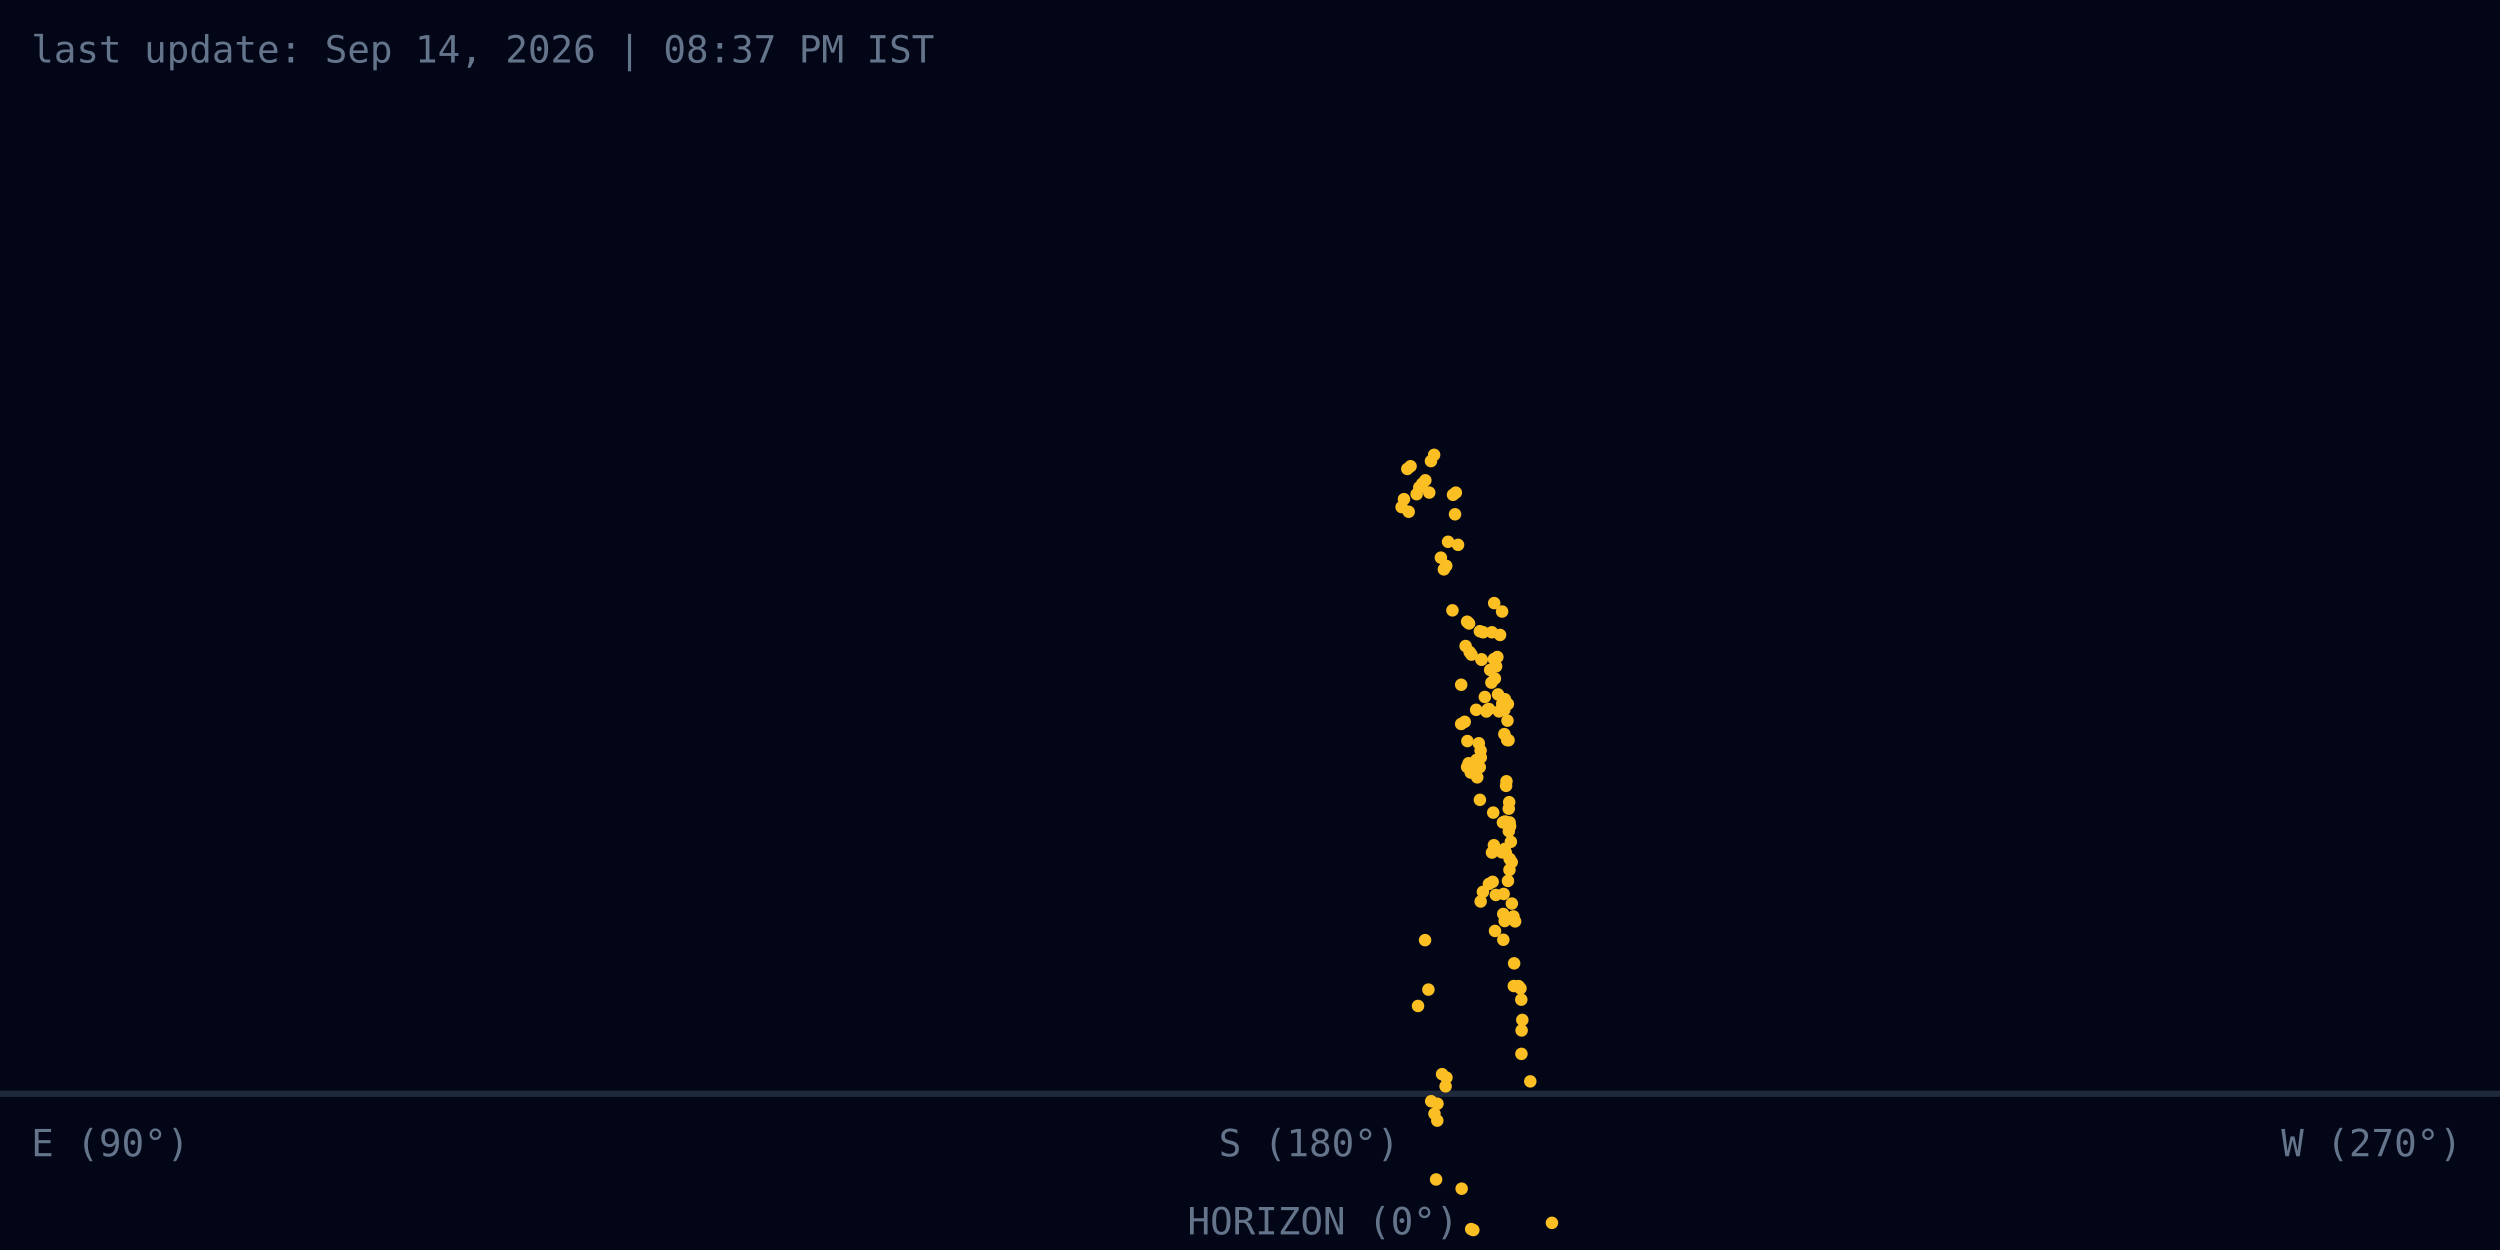
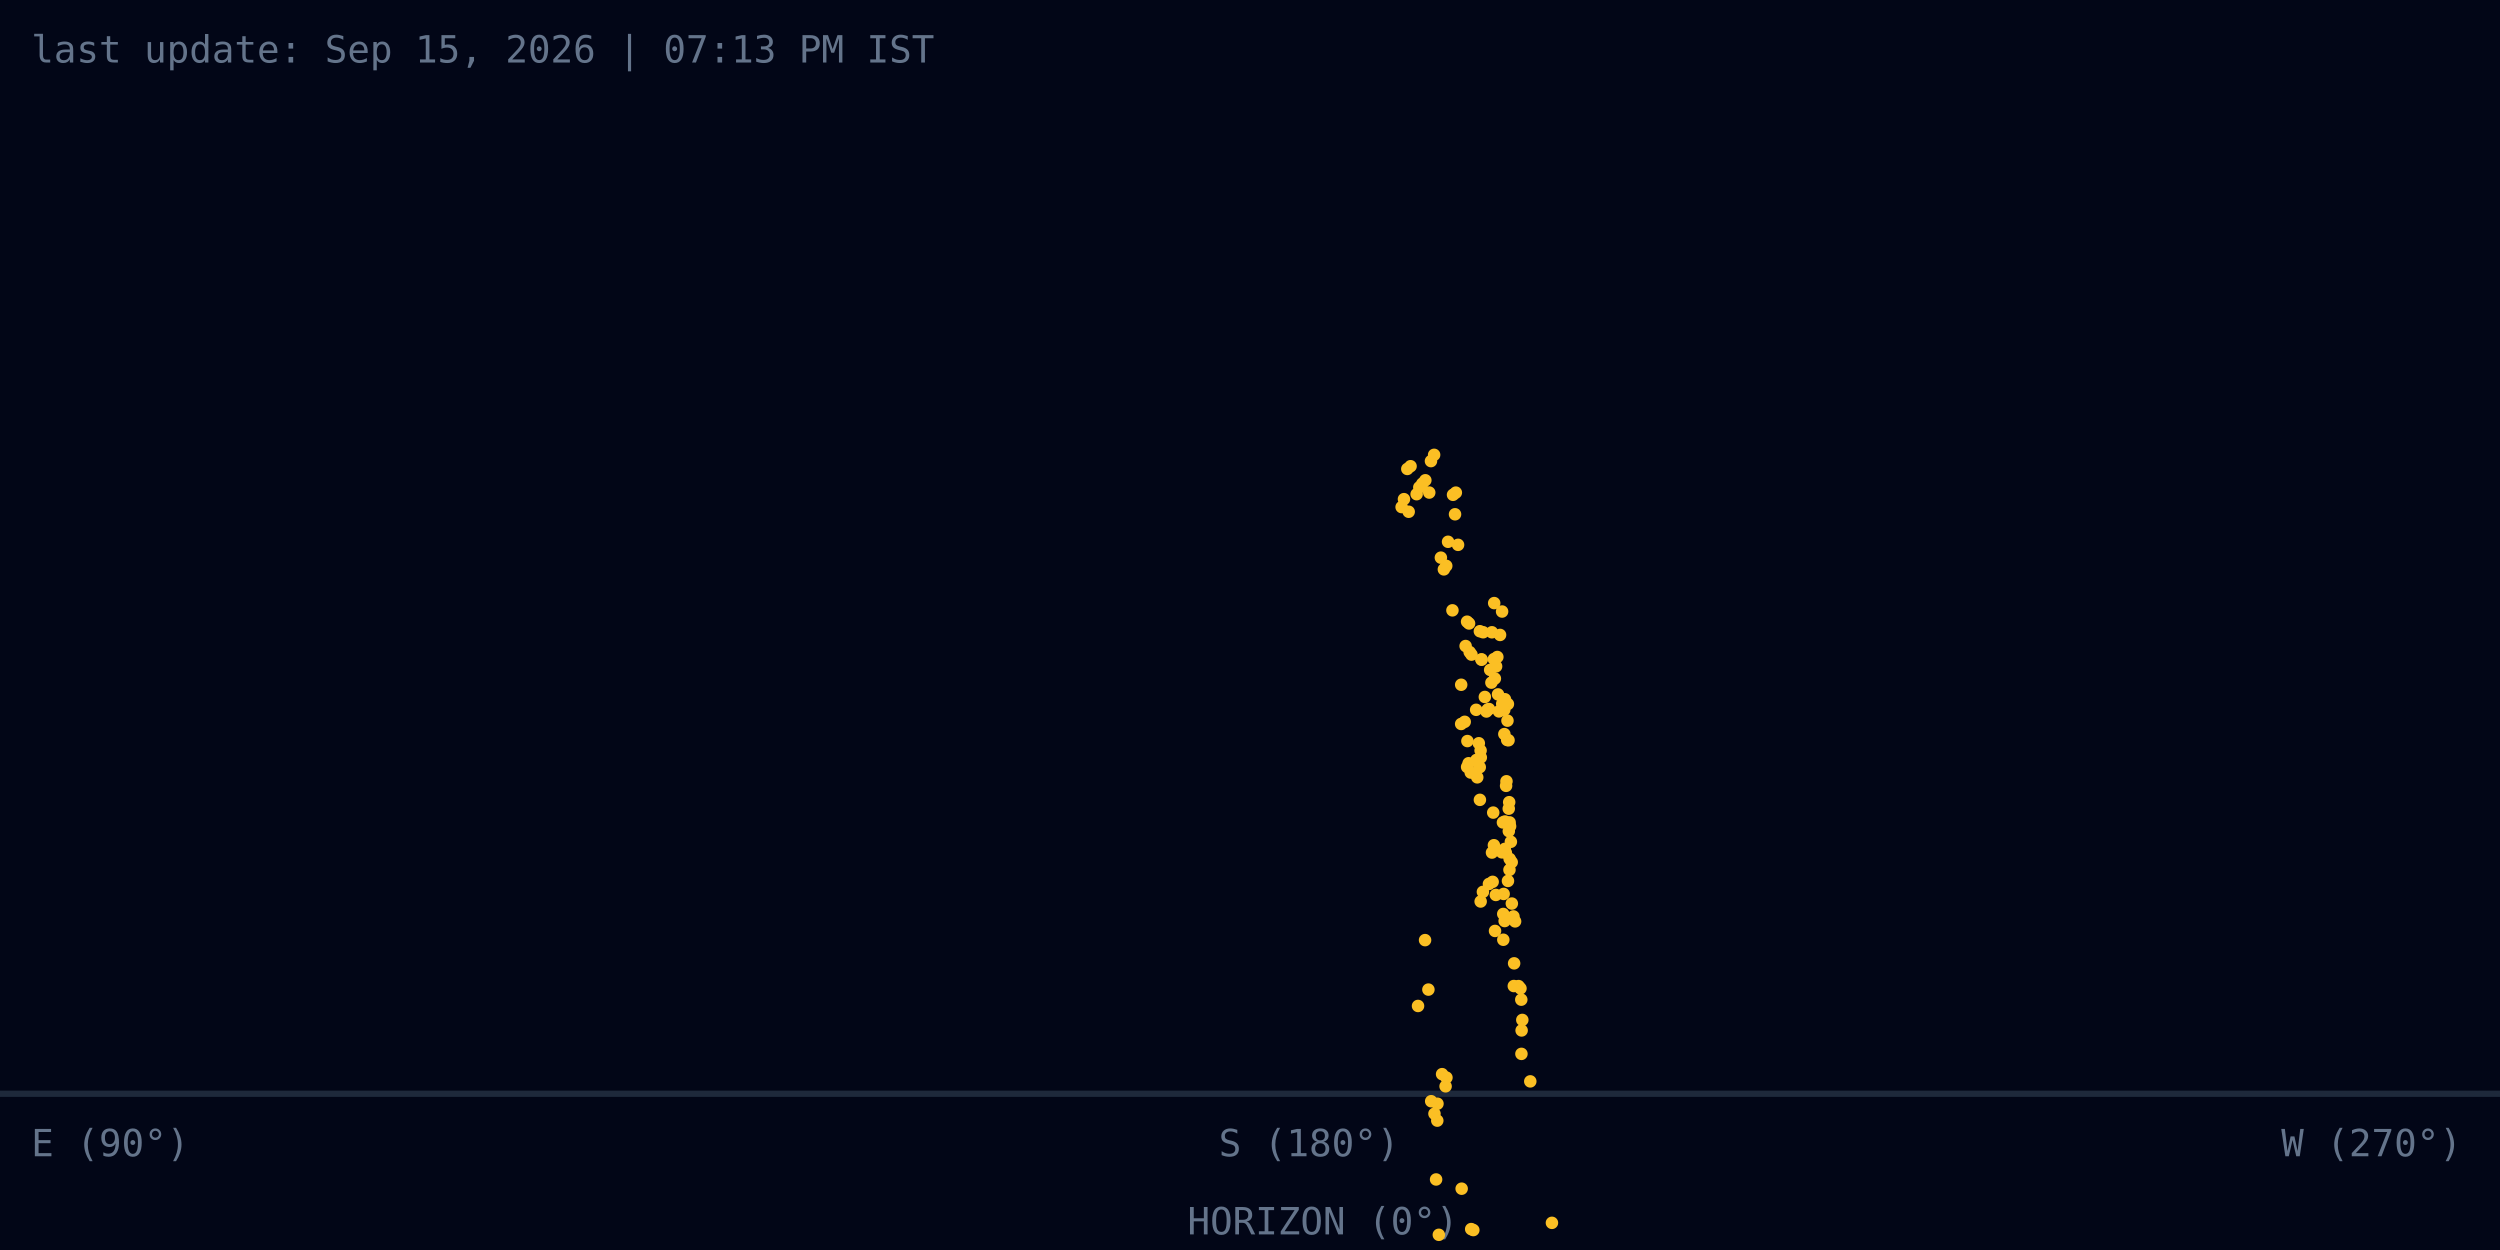
<svg xmlns="http://www.w3.org/2000/svg" width="800" height="400" viewBox="0 0 800 400">
  <rect width="800" height="400" fill="#020617" />
-   <text id="last-update" x="10" y="20" fill="#64748b" font-family="monospace">last update: Sep 14, 2026 | 08:37 PM IST</text>
+   <text id="last-update" x="10" y="20" fill="#64748b" font-family="monospace">last update: Sep 15, 2026 | 07:13 PM IST</text>
  <line x1="0" y1="350" x2="800" y2="350" stroke="#1e293b" stroke-width="2" />
  <text x="380" y="395" fill="#64748b" font-size="12" font-family="monospace">HORIZON (0°)</text>
  <text x="730" y="370" fill="#64748b" font-size="12" font-family="monospace">W (270°)</text>
  <text x="390" y="370" fill="#64748b" font-size="12" font-family="monospace">S (180°)</text>
  <text x="10" y="370" fill="#64748b" font-size="12" font-family="monospace">E (90°)</text>
  <g id="analemma-points">
    <circle cx=" 465.61" cy=" 164.57" r="2" fill="#fbbf24">
 </circle>
    <circle cx=" 467.57" cy=" 231.67" r="2" fill="#fbbf24">
 </circle>
    <circle cx=" 467.58" cy=" 219.12" r="2" fill="#fbbf24">
 </circle>
    <circle cx=" 468.71" cy=" 230.98" r="2" fill="#fbbf24">
 </circle>
    <circle cx=" 469.57" cy=" 237.14" r="2" fill="#fbbf24">
 </circle>
    <circle cx=" 469.00" cy=" 206.73" r="2" fill="#fbbf24">
 </circle>
    <circle cx=" 469.47" cy=" 198.94" r="2" fill="#fbbf24">
 </circle>
    <circle cx=" 470.10" cy=" 199.51" r="2" fill="#fbbf24">
 </circle>
    <circle cx=" 474.53" cy=" 285.41" r="2" fill="#fbbf24">
 </circle>
    <circle cx=" 472.47" cy=" 243.18" r="2" fill="#fbbf24">
 </circle>
    <circle cx=" 473.57" cy=" 255.95" r="2" fill="#fbbf24">
 </circle>
    <circle cx=" 473.22" cy=" 237.84" r="2" fill="#fbbf24">
 </circle>
    <circle cx=" 473.79" cy=" 240.17" r="2" fill="#fbbf24">
 </circle>
    <circle cx=" 473.56" cy=" 201.99" r="2" fill="#fbbf24">
 </circle>
    <circle cx=" 474.09" cy=" 210.99" r="2" fill="#fbbf24">
 </circle>
    <circle cx=" 478.41" cy=" 297.90" r="2" fill="#fbbf24">
 </circle>
    <circle cx=" 477.65" cy=" 282.19" r="2" fill="#fbbf24">
 </circle>
    <circle cx=" 477.44" cy=" 272.82" r="2" fill="#fbbf24">
 </circle>
    <circle cx=" 478.67" cy=" 286.38" r="2" fill="#fbbf24">
 </circle>
    <circle cx=" 478.05" cy=" 270.47" r="2" fill="#fbbf24">
 </circle>
    <circle cx=" 476.85" cy=" 214.37" r="2" fill="#fbbf24">
 </circle>
    <circle cx=" 477.25" cy=" 218.44" r="2" fill="#fbbf24">
 </circle>
    <circle cx=" 481.06" cy=" 300.72" r="2" fill="#fbbf24">
 </circle>
    <circle cx=" 481.04" cy=" 292.47" r="2" fill="#fbbf24">
 </circle>
    <circle cx=" 481.49" cy=" 294.73" r="2" fill="#fbbf24">
 </circle>
    <circle cx=" 481.17" cy=" 286.06" r="2" fill="#fbbf24">
 </circle>
    <circle cx=" 479.37" cy=" 222.21" r="2" fill="#fbbf24">
 </circle>
    <circle cx=" 479.67" cy=" 227.65" r="2" fill="#fbbf24">
 </circle>
    <circle cx=" 498.29" cy=" 411.31" r="2" fill="#fbbf24">
 </circle>
    <circle cx=" 498.34" cy=" 411.53" r="2" fill="#fbbf24">
 </circle>
    <circle cx=" 484.42" cy=" 315.53" r="2" fill="#fbbf24">
 </circle>
    <circle cx=" 486.86" cy=" 337.24" r="2" fill="#fbbf24">
 </circle>
    <circle cx=" 481.87" cy=" 272.88" r="2" fill="#fbbf24">
 </circle>
    <circle cx=" 482.55" cy=" 281.90" r="2" fill="#fbbf24">
 </circle>
    <circle cx=" 481.19" cy=" 226.61" r="2" fill="#fbbf24">
 </circle>
    <circle cx=" 481.39" cy=" 234.91" r="2" fill="#fbbf24">
 </circle>
    <circle cx=" 486.92" cy=" 329.74" r="2" fill="#fbbf24">
 </circle>
    <circle cx=" 483.03" cy=" 278.36" r="2" fill="#fbbf24">
 </circle>
    <circle cx=" 483.79" cy=" 289.14" r="2" fill="#fbbf24">
 </circle>
    <circle cx=" 485.93" cy=" 315.55" r="2" fill="#fbbf24">
 </circle>
    <circle cx=" 484.30" cy=" 293.26" r="2" fill="#fbbf24">
 </circle>
    <circle cx=" 482.30" cy=" 236.80" r="2" fill="#fbbf24">
 </circle>
    <circle cx=" 482.80" cy=" 258.78" r="2" fill="#fbbf24">
 </circle>
    <circle cx=" 501.22" cy=" 413.90" r="2" fill="#fbbf24">
 </circle>
    <circle cx=" 489.69" cy=" 346.04" r="2" fill="#fbbf24">
 </circle>
    <circle cx=" 486.81" cy=" 319.89" r="2" fill="#fbbf24">
 </circle>
    <circle cx=" 484.83" cy=" 294.84" r="2" fill="#fbbf24">
 </circle>
    <circle cx=" 486.55" cy=" 316.29" r="2" fill="#fbbf24">
 </circle>
    <circle cx=" 482.73" cy=" 236.88" r="2" fill="#fbbf24">
 </circle>
    <circle cx=" 483.48" cy=" 269.37" r="2" fill="#fbbf24">
 </circle>
    <circle cx=" 496.62" cy=" 391.31" r="2" fill="#fbbf24">
 </circle>
    <circle cx=" 483.75" cy=" 275.90" r="2" fill="#fbbf24">
 </circle>
    <circle cx=" 483.23" cy=" 264.40" r="2" fill="#fbbf24">
 </circle>
    <circle cx=" 482.94" cy=" 256.70" r="2" fill="#fbbf24">
 </circle>
    <circle cx=" 483.08" cy=" 263.17" r="2" fill="#fbbf24">
 </circle>
    <circle cx=" 482.53" cy=" 225.29" r="2" fill="#fbbf24">
 </circle>
    <circle cx=" 482.39" cy=" 230.61" r="2" fill="#fbbf24">
 </circle>
    <circle cx=" 487.14" cy=" 326.38" r="2" fill="#fbbf24">
 </circle>
    <circle cx=" 482.82" cy=" 265.96" r="2" fill="#fbbf24">
 </circle>
    <circle cx=" 483.09" cy=" 274.84" r="2" fill="#fbbf24">
 </circle>
    <circle cx=" 482.07" cy=" 250.01" r="2" fill="#fbbf24">
 </circle>
    <circle cx=" 481.95" cy=" 251.47" r="2" fill="#fbbf24">
 </circle>
    <circle cx=" 481.58" cy=" 223.76" r="2" fill="#fbbf24">
 </circle>
    <circle cx=" 481.36" cy=" 227.15" r="2" fill="#fbbf24">
 </circle>
    <circle cx=" 484.52" cy=" 308.27" r="2" fill="#fbbf24">
 </circle>
    <circle cx=" 481.59" cy=" 262.88" r="2" fill="#fbbf24">
 </circle>
    <circle cx=" 480.71" cy=" 225.23" r="2" fill="#fbbf24">
 </circle>
    <circle cx=" 481.54" cy=" 271.65" r="2" fill="#fbbf24">
 </circle>
    <circle cx=" 480.94" cy=" 263.18" r="2" fill="#fbbf24">
 </circle>
    <circle cx=" 480.67" cy=" 195.69" r="2" fill="#fbbf24">
 </circle>
    <circle cx=" 480.02" cy=" 203.18" r="2" fill="#fbbf24">
 </circle>
    <circle cx=" 480.62" cy=" 272.75" r="2" fill="#fbbf24">
 </circle>
    <circle cx=" 479.15" cy=" 210.24" r="2" fill="#fbbf24">
 </circle>
    <circle cx=" 478.75" cy=" 213.23" r="2" fill="#fbbf24">
 </circle>
    <circle cx=" 478.36" cy=" 217.14" r="2" fill="#fbbf24">
 </circle>
    <circle cx=" 478.05" cy=" 210.91" r="2" fill="#fbbf24">
 </circle>
    <circle cx=" 478.14" cy=" 192.99" r="2" fill="#fbbf24">
 </circle>
    <circle cx=" 477.41" cy=" 202.33" r="2" fill="#fbbf24">
 </circle>
    <circle cx=" 477.83" cy=" 260.03" r="2" fill="#fbbf24">
 </circle>
    <circle cx=" 476.48" cy=" 226.89" r="2" fill="#fbbf24">
 </circle>
    <circle cx=" 476.07" cy=" 227.06" r="2" fill="#fbbf24">
 </circle>
    <circle cx=" 475.66" cy=" 227.68" r="2" fill="#fbbf24">
 </circle>
    <circle cx=" 475.15" cy=" 223.03" r="2" fill="#fbbf24">
 </circle>
    <circle cx=" 474.61" cy=" 202.32" r="2" fill="#fbbf24">
 </circle>
    <circle cx=" 474.09" cy=" 211.11" r="2" fill="#fbbf24">
 </circle>
    <circle cx=" 476.46" cy=" 282.87" r="2" fill="#fbbf24">
 </circle>
    <circle cx=" 473.86" cy=" 242.39" r="2" fill="#fbbf24">
 </circle>
    <circle cx=" 473.52" cy=" 245.50" r="2" fill="#fbbf24">
 </circle>
    <circle cx=" 472.37" cy=" 227.14" r="2" fill="#fbbf24">
 </circle>
    <circle cx=" 472.72" cy=" 248.75" r="2" fill="#fbbf24">
 </circle>
    <circle cx=" 470.88" cy=" 209.48" r="2" fill="#fbbf24">
 </circle>
    <circle cx=" 470.29" cy=" 208.66" r="2" fill="#fbbf24">
 </circle>
    <circle cx=" 473.81" cy=" 288.48" r="2" fill="#fbbf24">
 </circle>
    <circle cx=" 470.64" cy=" 247.22" r="2" fill="#fbbf24">
 </circle>
    <circle cx=" 469.96" cy=" 244.24" r="2" fill="#fbbf24">
 </circle>
    <circle cx=" 469.48" cy=" 245.43" r="2" fill="#fbbf24">
 </circle>
    <circle cx=" 466.58" cy=" 174.35" r="2" fill="#fbbf24">
 </circle>
    <circle cx=" 465.87" cy=" 157.64" r="2" fill="#fbbf24">
 </circle>
    <circle cx=" 464.97" cy=" 158.34" r="2" fill="#fbbf24">
 </circle>
    <circle cx=" 464.78" cy=" 195.31" r="2" fill="#fbbf24">
 </circle>
    <circle cx=" 463.38" cy=" 173.37" r="2" fill="#fbbf24">
 </circle>
    <circle cx=" 462.80" cy=" 181.08" r="2" fill="#fbbf24">
 </circle>
    <circle cx=" 462.04" cy=" 182.20" r="2" fill="#fbbf24">
 </circle>
    <circle cx=" 461.08" cy=" 178.45" r="2" fill="#fbbf24">
 </circle>
    <circle cx=" 458.92" cy=" 145.55" r="2" fill="#fbbf24">
 </circle>
    <circle cx=" 457.91" cy=" 147.55" r="2" fill="#fbbf24">
 </circle>
    <circle cx=" 457.36" cy=" 157.62" r="2" fill="#fbbf24">
 </circle>
    <circle cx=" 456.11" cy=" 153.69" r="2" fill="#fbbf24">
 </circle>
    <circle cx=" 455.13" cy=" 154.77" r="2" fill="#fbbf24">
 </circle>
    <circle cx=" 454.18" cy=" 155.94" r="2" fill="#fbbf24">
 </circle>
    <circle cx=" 453.32" cy=" 158.14" r="2" fill="#fbbf24">
 </circle>
    <circle cx=" 451.38" cy=" 149.19" r="2" fill="#fbbf24">
 </circle>
    <circle cx=" 450.34" cy=" 150.06" r="2" fill="#fbbf24">
 </circle>
    <circle cx=" 450.78" cy=" 163.76" r="2" fill="#fbbf24">
 </circle>
    <circle cx=" 449.27" cy=" 159.73" r="2" fill="#fbbf24">
 </circle>
    <circle cx=" 448.52" cy=" 162.26" r="2" fill="#fbbf24">
 </circle>
    <circle cx=" 20.26" cy=" 571.97" r="2" fill="#fbbf24">
 </circle>
    <circle cx=" 74.33" cy=" 546.37" r="2" fill="#fbbf24">
 </circle>
    <circle cx=" 471.46" cy=" 393.62" r="2" fill="#fbbf24">
 </circle>
    <circle cx=" 470.78" cy=" 393.31" r="2" fill="#fbbf24">
 </circle>
    <circle cx=" 495.37" cy=" 503.27" r="2" fill="#fbbf24">
 </circle>
    <circle cx=" 467.73" cy=" 380.38" r="2" fill="#fbbf24">
 </circle>
    <circle cx=" 462.86" cy=" 344.83" r="2" fill="#fbbf24">
 </circle>
    <circle cx=" 462.59" cy=" 347.62" r="2" fill="#fbbf24">
 </circle>
    <circle cx=" 461.47" cy=" 343.73" r="2" fill="#fbbf24">
 </circle>
    <circle cx=" 456.02" cy=" 300.84" r="2" fill="#fbbf24">
 </circle>
    <circle cx=" 457.09" cy=" 316.67" r="2" fill="#fbbf24">
 </circle>
    <circle cx=" 469.47" cy=" 420.03" r="2" fill="#fbbf24">
 </circle>
    <circle cx=" 459.99" cy=" 353.19" r="2" fill="#fbbf24">
 </circle>
    <circle cx=" 459.93" cy=" 358.60" r="2" fill="#fbbf24">
 </circle>
    <circle cx=" 459.03" cy=" 356.39" r="2" fill="#fbbf24">
 </circle>
    <circle cx=" 457.98" cy=" 352.39" r="2" fill="#fbbf24">
 </circle>
    <circle cx=" 453.77" cy=" 321.91" r="2" fill="#fbbf24">
 </circle>
    <circle cx=" 459.55" cy=" 377.43" r="2" fill="#fbbf24">
 </circle>
    <circle cx=" 471.53" cy=" 461.85" r="2" fill="#fbbf24">
 </circle>
+     <circle cx=" 460.43" cy=" 395.14" r="2" fill="#fbbf24">
+  </circle>
  </g>
</svg>
